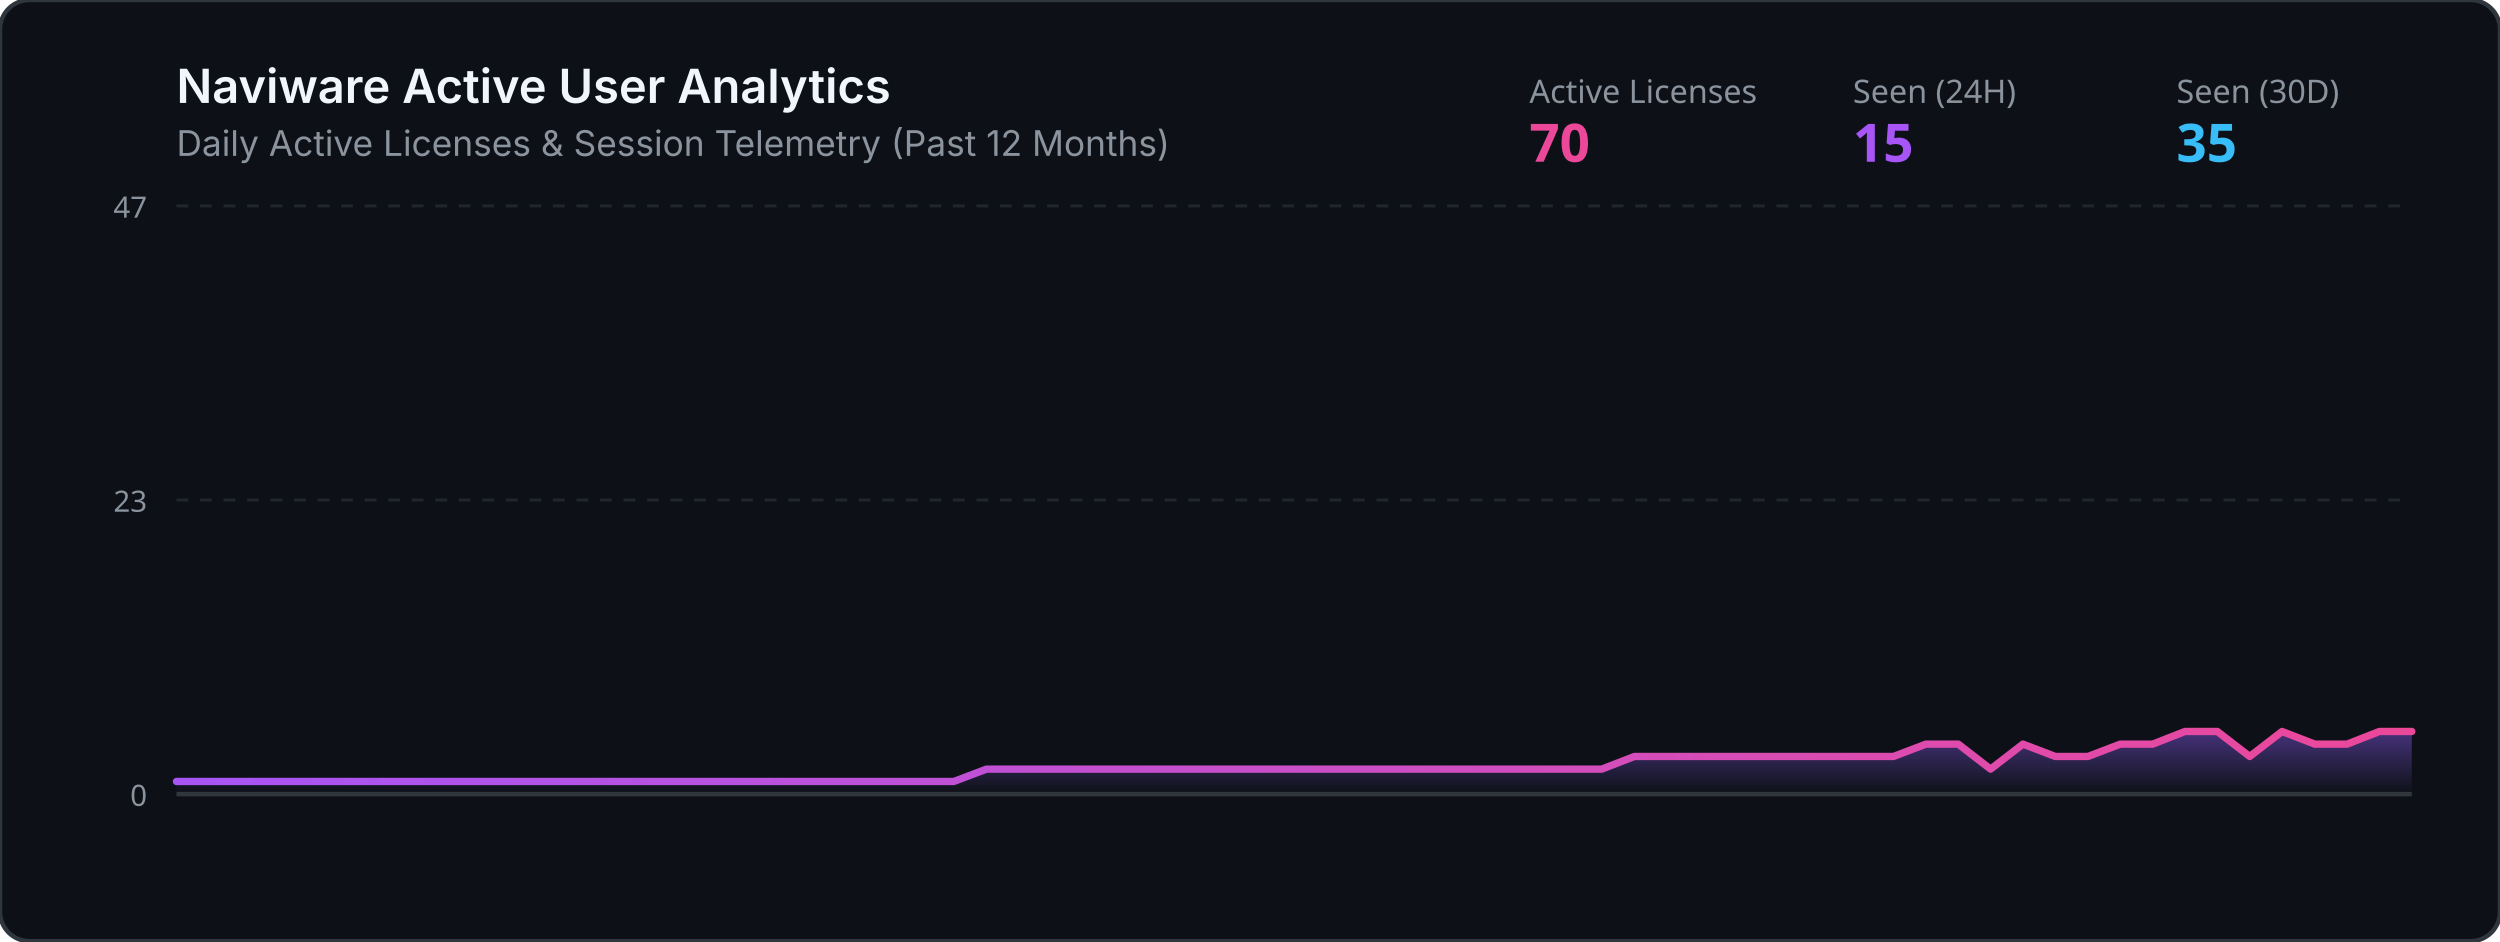
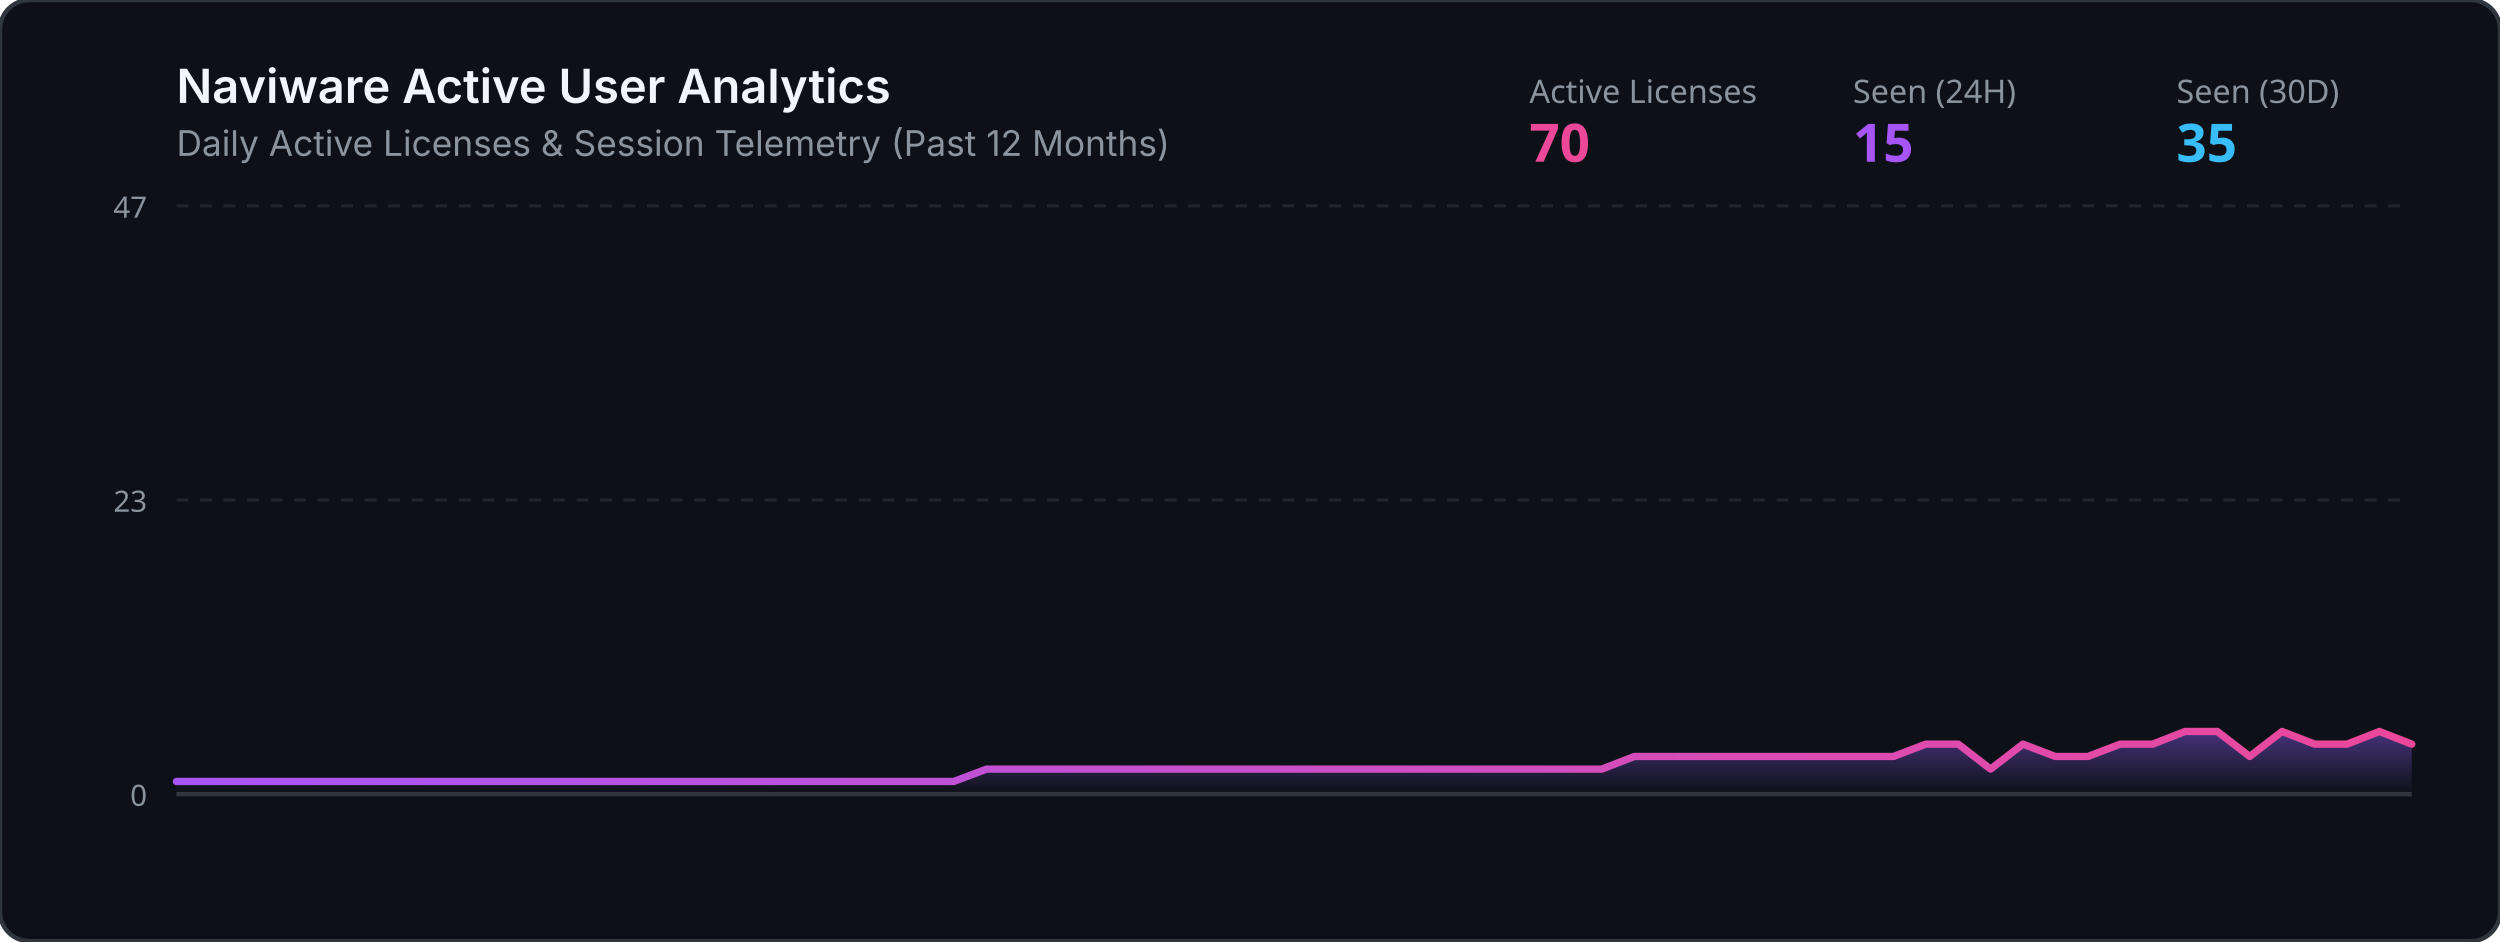
<svg xmlns="http://www.w3.org/2000/svg" viewBox="0 0 850 320" width="100%" height="320">
  <defs>
    <linearGradient id="grad" x1="0%" y1="0%" x2="0%" y2="100%">
      <stop offset="0%" stop-color="#8b5cf6" stop-opacity="0.45" />
      <stop offset="100%" stop-color="#8b5cf6" stop-opacity="0.0" />
    </linearGradient>
    <linearGradient id="lineGrad" x1="0%" y1="0%" x2="100%" y2="0%">
      <stop offset="0%" stop-color="#a855f7" />
      <stop offset="100%" stop-color="#ec4899" />
    </linearGradient>
  </defs>
  <rect width="850" height="320" rx="10" fill="#0d1117" stroke="#30363d" stroke-width="1.5" />
  <text x="60" y="35" fill="#f0f6fc" font-family="-apple-system,BlinkMacSystemFont,Segoe UI,sans-serif" font-size="16" font-weight="600">Naviware Active User Analytics</text>
  <text x="60" y="53" fill="#8b949e" font-family="-apple-system,BlinkMacSystemFont,Segoe UI,sans-serif" font-size="12">Daily Active Licenses &amp; Session Telemetry (Past 12 Months)</text>
  <text x="520" y="35" fill="#8b949e" font-family="sans-serif" font-size="11">Active Licenses</text>
  <text x="520" y="55" fill="#ec4899" font-family="sans-serif" font-size="18" font-weight="bold">70</text>
  <text x="630" y="35" fill="#8b949e" font-family="sans-serif" font-size="11">Seen (24H)</text>
  <text x="630" y="55" fill="#a855f7" font-family="sans-serif" font-size="18" font-weight="bold">15</text>
  <text x="740" y="35" fill="#8b949e" font-family="sans-serif" font-size="11">Seen (30D)</text>
  <text x="740" y="55" fill="#38bdf8" font-family="sans-serif" font-size="18" font-weight="bold">35</text>
  <line x1="60" y1="70" x2="820" y2="70" stroke="#21262d" stroke-width="1" stroke-dasharray="4" />
  <line x1="60" y1="170.0" x2="820" y2="170.0" stroke="#21262d" stroke-width="1" stroke-dasharray="4" />
  <line x1="60" y1="270" x2="820" y2="270" stroke="#30363d" stroke-width="1.5" />
  <text x="50" y="74" fill="#8b949e" font-family="sans-serif" font-size="10" text-anchor="end">47</text>
  <text x="50" y="174.0" fill="#8b949e" font-family="sans-serif" font-size="10" text-anchor="end">23</text>
  <text x="50" y="274" fill="#8b949e" font-family="sans-serif" font-size="10" text-anchor="end">0</text>
-   <polygon points="60,270 60.0,265.7 71.0,265.7 82.0,265.7 93.0,265.7 104.1,265.7 115.1,265.7 126.1,265.7 137.1,265.7 148.1,265.7 159.1,265.7 170.1,265.7 181.2,265.7 192.2,265.7 203.2,265.7 214.2,265.7 225.2,265.7 236.2,265.7 247.2,265.7 258.3,265.7 269.3,265.7 280.3,265.7 291.3,265.7 302.3,265.7 313.3,265.7 324.3,265.7 335.4,261.5 346.4,261.5 357.4,261.5 368.4,261.5 379.4,261.5 390.4,261.5 401.4,261.5 412.5,261.5 423.5,261.5 434.5,261.5 445.5,261.5 456.5,261.5 467.5,261.5 478.6,261.5 489.6,261.5 500.6,261.5 511.6,261.5 522.6,261.5 533.6,261.5 544.6,261.5 555.7,257.2 566.7,257.2 577.7,257.2 588.7,257.2 599.7,257.2 610.7,257.2 621.7,257.2 632.8,257.2 643.8,257.2 654.8,253.0 665.8,253.0 676.8,261.5 687.8,253.0 698.8,257.2 709.9,257.2 720.9,253.0 731.9,253.0 742.9,248.7 753.9,248.7 764.9,257.2 775.9,248.7 787.0,253.0 798.0,253.0 809.0,248.7 820.0,248.7 820,270" fill="url(#grad)" />
-   <polyline points="60.0,265.7 71.0,265.7 82.0,265.7 93.0,265.7 104.1,265.7 115.1,265.7 126.1,265.7 137.1,265.7 148.1,265.7 159.1,265.7 170.1,265.7 181.2,265.7 192.2,265.7 203.2,265.7 214.2,265.7 225.2,265.7 236.2,265.7 247.2,265.7 258.3,265.7 269.3,265.7 280.3,265.7 291.3,265.7 302.3,265.7 313.3,265.7 324.3,265.7 335.4,261.5 346.4,261.5 357.4,261.5 368.4,261.5 379.4,261.5 390.4,261.5 401.4,261.5 412.5,261.5 423.5,261.5 434.5,261.5 445.5,261.5 456.5,261.5 467.5,261.5 478.6,261.5 489.6,261.5 500.6,261.5 511.6,261.5 522.6,261.5 533.6,261.5 544.6,261.5 555.7,257.2 566.7,257.2 577.7,257.2 588.7,257.2 599.7,257.2 610.7,257.2 621.7,257.2 632.8,257.2 643.8,257.2 654.8,253.0 665.8,253.0 676.8,261.5 687.8,253.0 698.8,257.2 709.9,257.2 720.9,253.0 731.9,253.0 742.9,248.7 753.9,248.7 764.9,257.2 775.9,248.7 787.0,253.0 798.0,253.0 809.0,248.7 820.0,248.7" fill="none" stroke="url(#lineGrad)" stroke-width="2.5" stroke-linecap="round" stroke-linejoin="round" />
+   <polygon points="60,270 60.0,265.7 71.0,265.7 82.0,265.7 93.0,265.7 104.1,265.7 115.1,265.7 126.1,265.7 137.1,265.7 148.1,265.7 159.1,265.7 170.1,265.7 181.2,265.7 192.2,265.7 203.2,265.7 214.2,265.7 225.2,265.7 236.2,265.7 247.2,265.7 258.3,265.7 269.3,265.7 280.3,265.7 291.3,265.7 302.3,265.7 313.3,265.7 324.3,265.7 335.4,261.5 346.4,261.5 357.4,261.5 368.4,261.5 379.4,261.5 390.4,261.5 401.4,261.5 412.5,261.5 423.5,261.5 434.5,261.5 445.5,261.5 456.5,261.5 467.5,261.5 478.6,261.5 489.6,261.5 500.6,261.5 511.6,261.5 522.6,261.5 533.6,261.5 544.6,261.5 555.7,257.2 566.7,257.2 577.7,257.2 588.7,257.2 599.7,257.2 610.7,257.2 621.7,257.2 632.8,257.2 643.8,257.2 654.8,253.0 665.8,253.0 676.8,261.5 687.8,253.0 698.8,257.2 709.9,257.2 720.9,253.0 731.9,253.0 742.9,248.7 753.9,248.7 764.9,257.2 775.9,248.7 787.0,253.0 798.0,253.0 809.0,248.7 820.0,253.0 820,270" fill="url(#grad)" />
+   <polyline points="60.0,265.7 71.0,265.7 82.0,265.7 93.0,265.7 104.1,265.7 115.1,265.7 126.1,265.7 137.1,265.7 148.1,265.7 159.1,265.7 170.1,265.7 181.2,265.7 192.2,265.7 203.2,265.7 214.2,265.7 225.2,265.7 236.2,265.7 247.2,265.7 258.3,265.7 269.3,265.7 280.3,265.7 291.3,265.7 302.3,265.7 313.3,265.7 324.3,265.7 335.4,261.5 346.4,261.5 357.4,261.5 368.4,261.5 379.4,261.5 390.4,261.5 401.4,261.5 412.5,261.5 423.5,261.5 434.5,261.5 445.5,261.5 456.5,261.5 467.5,261.5 478.6,261.5 489.6,261.5 500.6,261.5 511.6,261.5 522.6,261.5 533.6,261.5 544.6,261.5 555.7,257.2 566.7,257.2 577.7,257.2 588.7,257.2 599.7,257.2 610.7,257.2 621.7,257.2 632.8,257.2 643.8,257.2 654.8,253.0 665.8,253.0 676.8,261.5 687.8,253.0 698.8,257.2 709.9,257.2 720.9,253.0 731.9,253.0 742.9,248.7 753.9,248.7 764.9,257.2 775.9,248.7 787.0,253.0 798.0,253.0 809.0,248.7 820.0,253.0" fill="none" stroke="url(#lineGrad)" stroke-width="2.5" stroke-linecap="round" stroke-linejoin="round" />
</svg>
